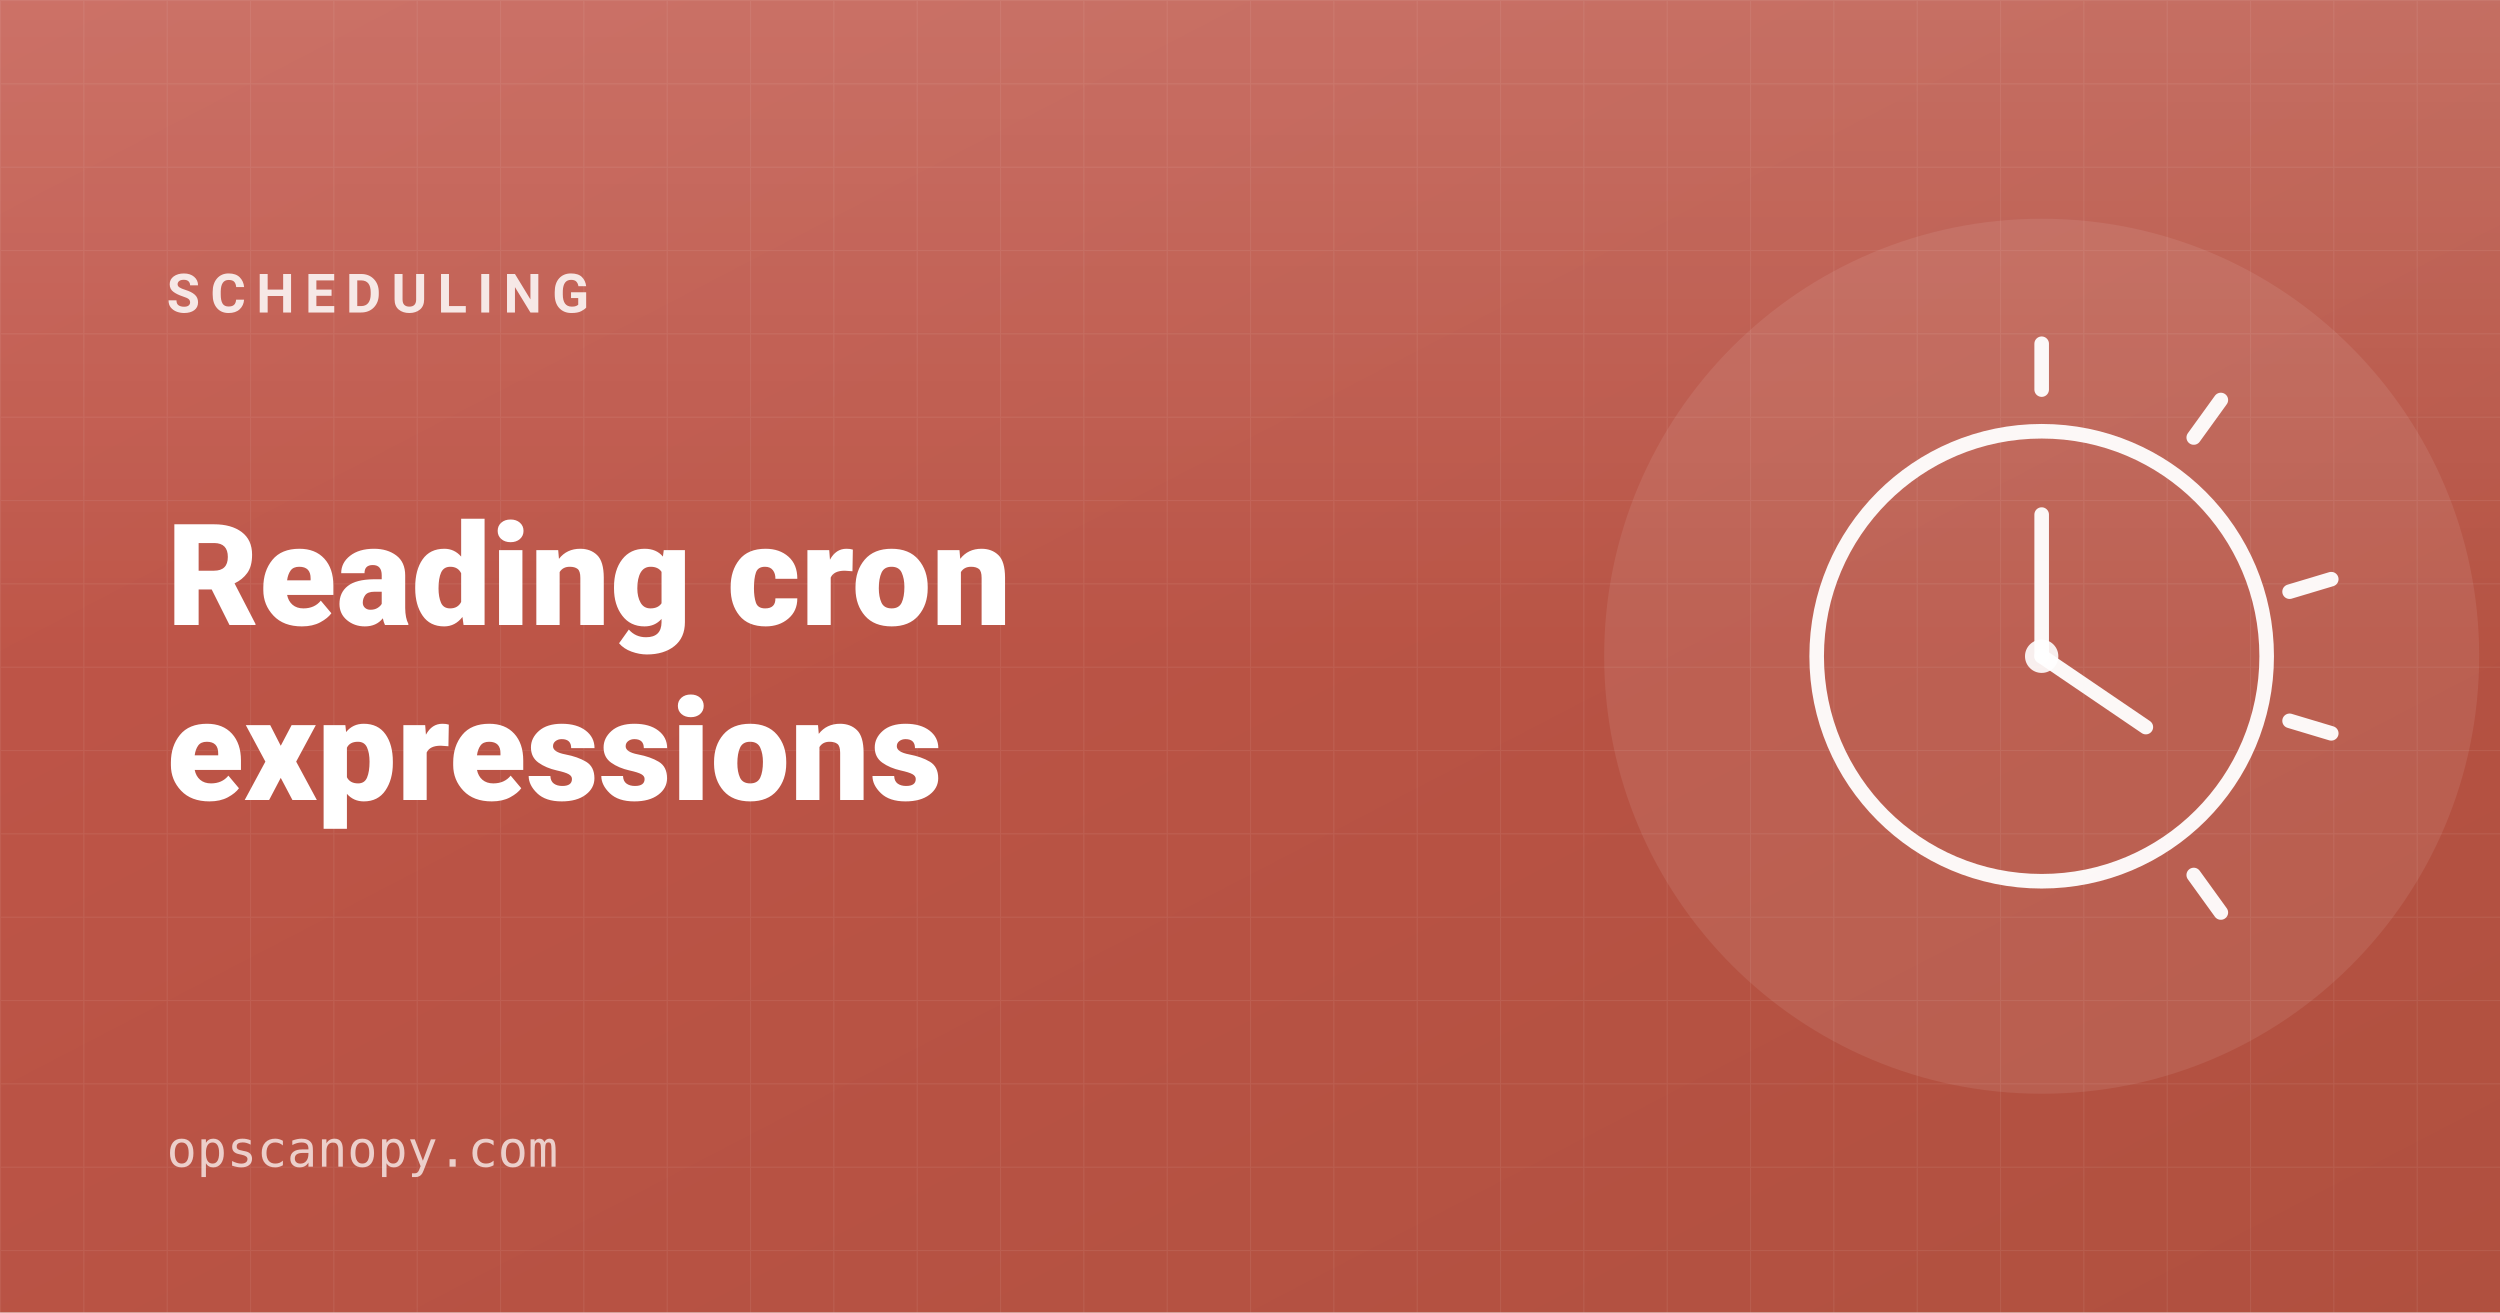
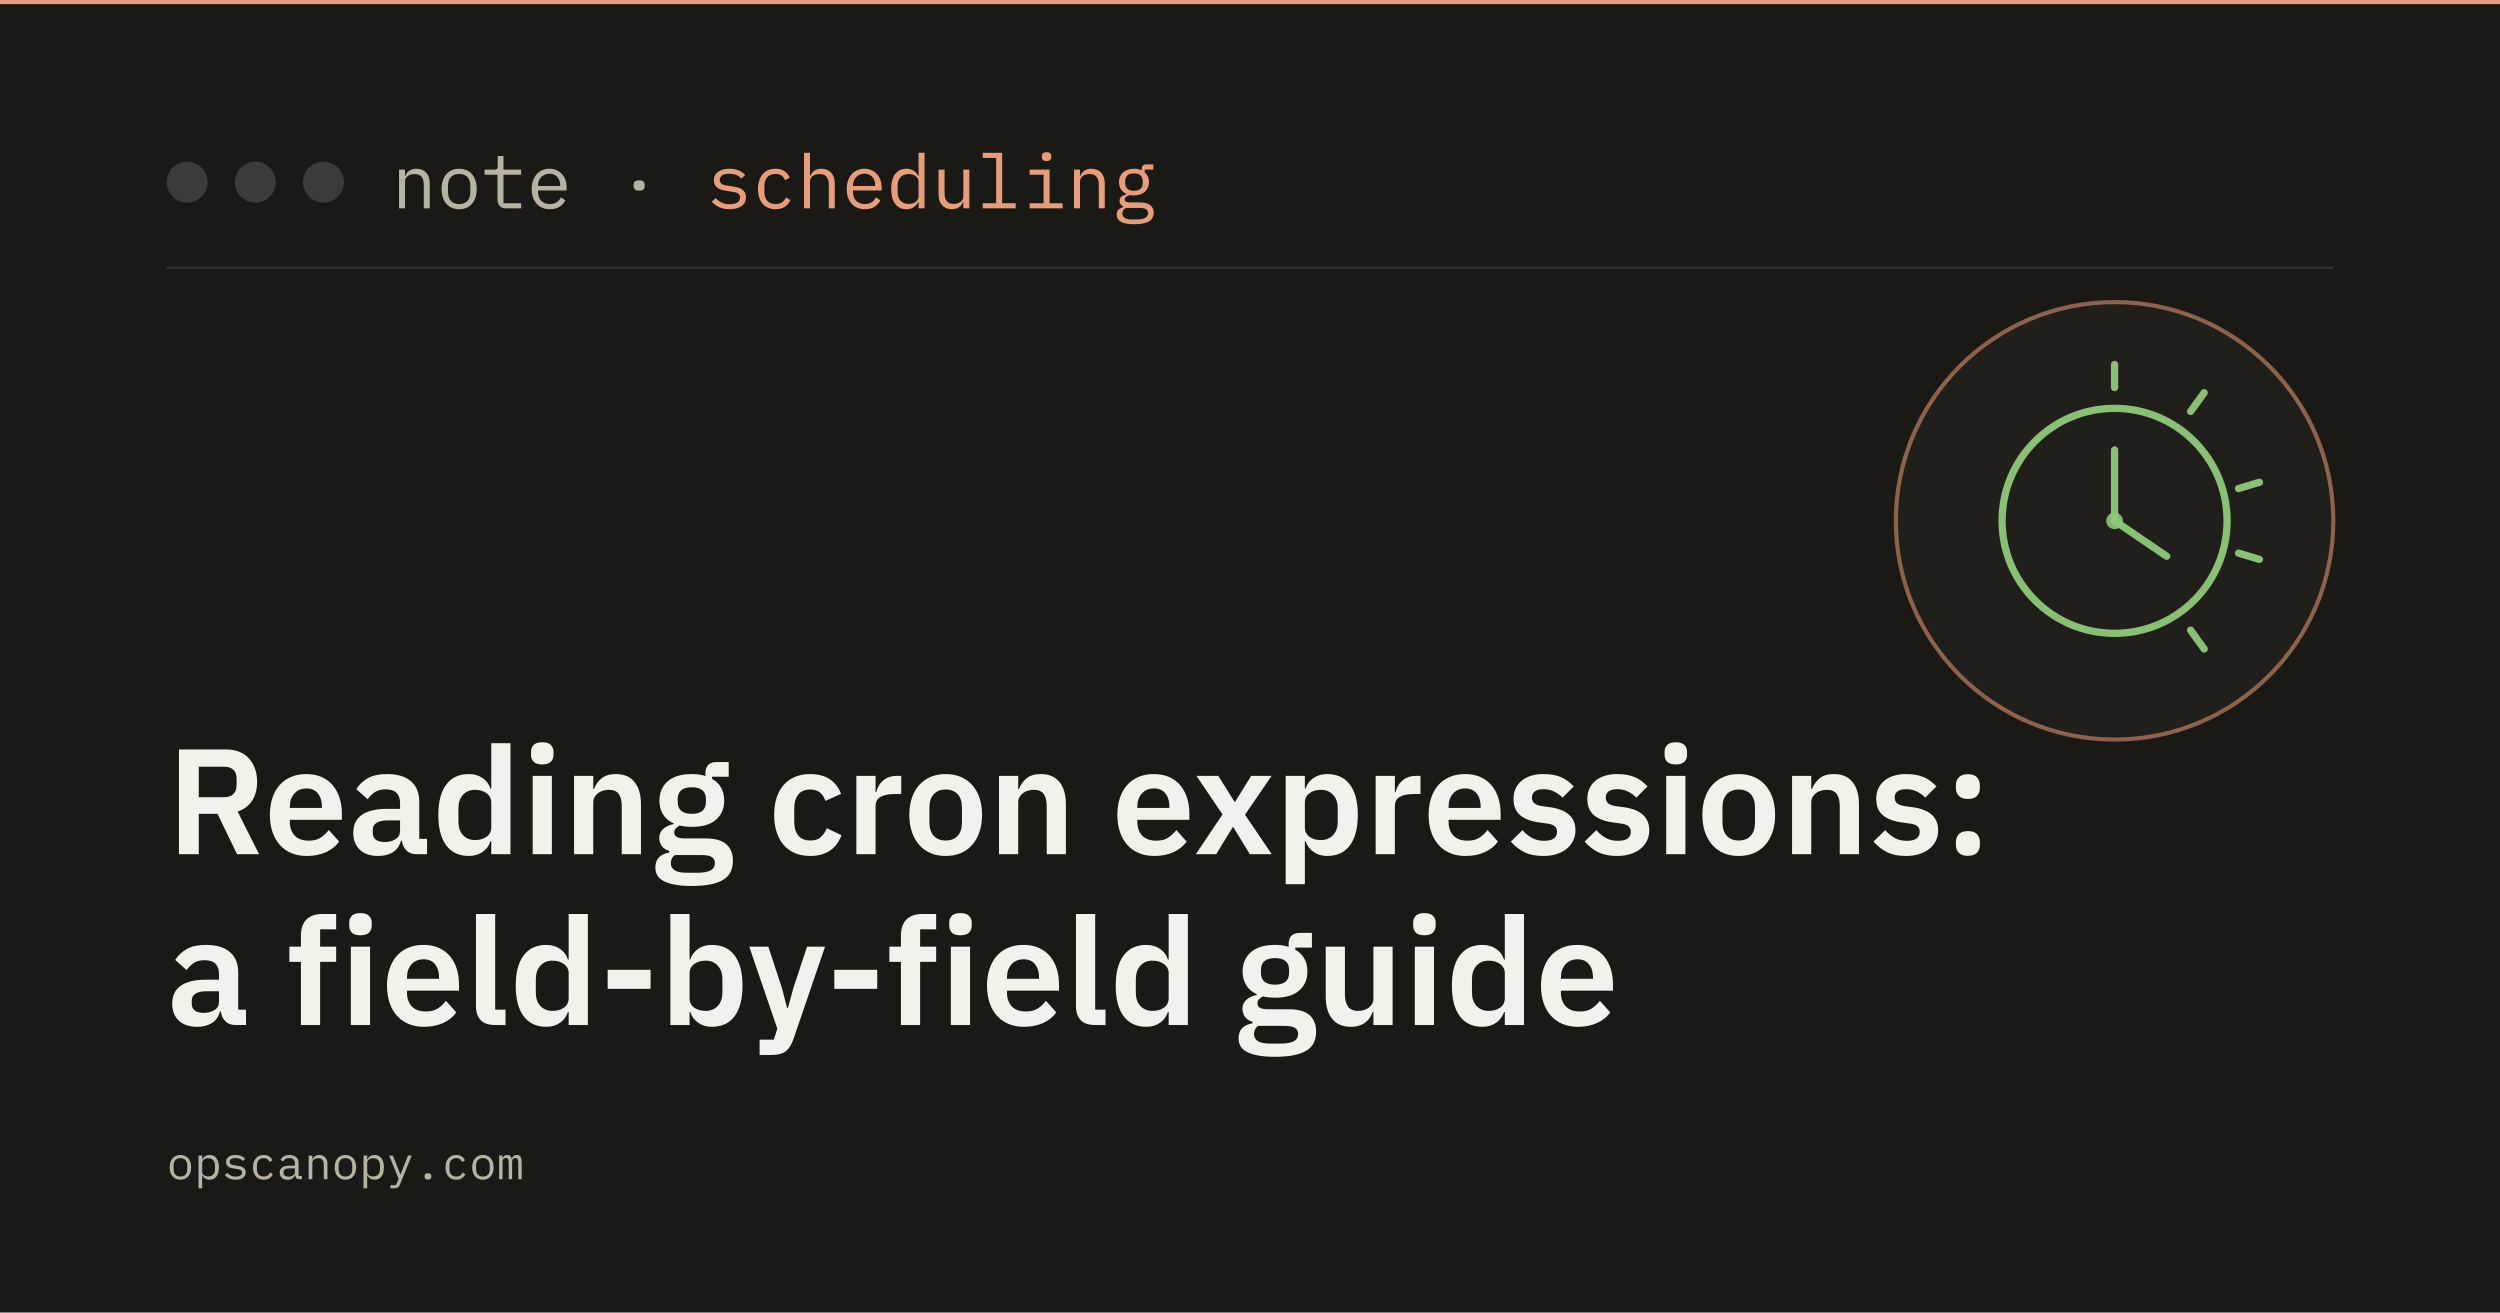
<svg xmlns="http://www.w3.org/2000/svg" viewBox="0 0 1200 630" role="img" aria-label="Reading cron expressions — OpsCanopy scheduling guide">
  <defs>
-     <linearGradient id="bg" x1="0" y1="0" x2="1" y2="1">
-       <stop offset="0" stop-color="#c2564a" />
-       <stop offset="1" stop-color="#b0503f" />
-     </linearGradient>
-     <linearGradient id="sheen" x1="0" y1="0" x2="0" y2="1">
-       <stop offset="0" stop-color="#ffffff" stop-opacity="0.16" />
-       <stop offset="1" stop-color="#ffffff" stop-opacity="0" />
-     </linearGradient>
-     <pattern id="grid" width="40" height="40" patternUnits="userSpaceOnUse">
-       <path d="M40 0 H0 V40" fill="none" stroke="#ffffff" stroke-opacity="0.07" stroke-width="1" />
-     </pattern>
+     <path id="g0" d="M178 0L98 0L98-516L178-516L178-432L182-432Q190-451 202-468.5Q214-486 231.5-499Q249-512 273-520Q297-528 329-528L329-528Q410-528 459-476.5Q508-425 508-331L508-331L508 0L428 0L428-317Q428-388 397-422.5Q366-457 306-457L306-457Q282-457 259-451Q236-445 218-433Q200-421 189-402Q178-383 178-358L178-358L178 0Z" />
+     <path id="g1" d="M300 12L300 12Q246 12 202.5-7Q159-26 128.5-61.5Q98-97 82-146.5Q66-196 66-258L66-258Q66-319 82-369Q98-419 128.5-454.5Q159-490 202.5-509Q246-528 300-528L300-528Q354-528 397.5-509Q441-490 471.5-454.5Q502-419 518-369Q534-319 534-258L534-258Q534-196 518-146.5Q502-97 471.5-61.5Q441-26 397.5-7Q354 12 300 12ZM300-57L300-57Q367-57 408-97Q449-137 449-221L449-221L449-295Q449-379 408-419Q367-459 300-459L300-459Q233-459 192-419Q151-379 151-295L151-295L151-221Q151-137 192-97Q233-57 300-57Z" />
+     <path id="g2" d="M526 0L325 0Q266 0 238.5-33Q211-66 211-118L211-118L211-448L39-448L39-516L167-516Q193-516 203.5-526.5Q214-537 214-563L214-563L214-698L291-698L291-516L526-516L526-448L291-448L291-68L526-68L526 0Z" />
+     <path id="g3" d="M309 12L309 12Q253 12 208.5-7Q164-26 132.5-61.5Q101-97 84-146.5Q67-196 67-257L67-257Q67-319 84.5-369Q102-419 133-454.5Q164-490 207.5-509Q251-528 304-528L304-528Q356-528 398.5-509Q441-490 471-456.5Q501-423 517-377Q533-331 533-276L533-276L533-238L151-238L151-214Q151-180 162-151Q173-122 193.5-101Q214-80 243.5-68.5Q273-57 309-57L309-57Q361-57 399-81Q437-105 457-147L457-147L516-107Q493-55 439.5-21.5Q386 12 309 12ZM304-462L304-462Q271-462 243-450Q215-438 194.5-417Q174-396 162.5-367.5Q151-339 151-305L151-305L151-298L447-298L447-309Q447-343 436.5-371Q426-399 407.5-419.5Q389-440 362.5-451Q336-462 304-462Z" />
+     <path id="g4" d="M300-235L300-235Q259-235 242.5-252Q226-269 226-295L226-295L226-313Q226-339 242.5-356Q259-373 300-373L300-373Q341-373 357.5-356Q374-339 374-313L374-313L374-295Q374-269 357.5-252Q341-235 300-235Z" />
+     <path id="g5" d="M306 12L306 12Q225 12 166.5-15.5Q108-43 67-89L67-89L121-136Q158-97 202-76Q246-55 308-55L308-55Q368-55 406.5-76.5Q445-98 445-144L445-144Q445-164 437.5-177.5Q430-191 417-199Q404-207 388-211.5Q372-216 354-219L354-219L273-231Q246-235 214.5-242Q183-249 157-264.5Q131-280 113.5-306Q96-332 96-374L96-374Q96-413 111.5-441.5Q127-470 155-489.5Q183-509 221-518.5Q259-528 304-528L304-528Q374-528 425.5-506Q477-484 514-445L514-445L462-396Q453-407 439.5-418.5Q426-430 406.5-439.5Q387-449 361-455Q335-461 301-461L301-461Q240-461 207.5-440Q175-419 175-379L175-379Q175-359 182.5-345.5Q190-332 203-324Q216-316 232.5-311.5Q249-307 266-304L266-304L347-292Q375-288 406-281Q437-274 463-258.5Q489-243 506.5-217Q524-191 524-149L524-149Q524-72 464.5-30Q405 12 306 12Z" />
+     <path id="g6" d="M318 12L318 12Q262 12 218.5-7.5Q175-27 145-62Q115-97 99.5-147Q84-197 84-258L84-258Q84-319 100-369Q116-419 146-454.5Q176-490 219-509Q262-528 317-528L317-528Q392-528 439-495Q486-462 508-409L508-409L444-375Q430-415 397.5-437Q365-459 317-459L317-459Q282-459 254.5-447.5Q227-436 208-415Q189-394 179.5-365Q170-336 170-302L170-302L170-214Q170-180 179.5-151Q189-122 208-101Q227-80 255-68.5Q283-57 319-57L319-57Q371-57 405-81Q439-105 459-147L459-147L516-108Q493-56 444.5-22Q396 12 318 12Z" />
+     <path id="g7" d="M98 0L98-740L178-740L178-432L182-432Q190-451 202-468.5Q214-486 231.5-499Q249-512 273-520Q297-528 329-528L329-528Q410-528 459-476.5Q508-425 508-331L508-331L508 0L428 0L428-317Q428-388 397-422.5Q366-457 306-457L306-457Q282-457 259-451Q236-445 218-433Q200-421 189-402Q178-383 178-358L178-358L178 0L98 0Z" />
+     <path id="g8" d="M425 0L425-84L421-84Q371 12 262 12L262 12Q167 12 113.5-59Q60-130 60-258L60-258Q60-386 113.5-457Q167-528 262-528L262-528Q371-528 421-432L421-432L425-432L425-740L505-740L505 0L425 0ZM293-59L293-59Q320-59 344-66Q368-73 386-86.5Q404-100 414.5-119.5Q425-139 425-165L425-165L425-351Q425-377 414.5-396.5Q404-416 386-429.5Q368-443 344-450Q320-457 293-457L293-457Q223-457 184.5-414.5Q146-372 146-302L146-302L146-214Q146-144 184.5-101.5Q223-59 293-59Z" />
+     <path id="g9" d="M422 0L422-84L418-84Q410-65 398-47.5Q386-30 368.5-17Q351-4 327 4Q303 12 271 12L271 12Q190 12 141-39.5Q92-91 92-185L92-185L92-516L172-516L172-199Q172-128 203-93.5Q234-59 294-59L294-59Q318-59 341-65Q364-71 382-83Q400-95 411-113.5Q422-132 422-158L422-158L422-516L502-516L502 0L422 0Z" />
+     <path id="g10" d="M80 0L80-68L260-68L260-672L80-672L80-740L340-740L340-68L520-68L520 0L80 0Z" />
+     <path id="g11" d="M332-630L332-630Q297-630 283-644.5Q269-659 269-681L269-681L269-697Q269-719 283-733.5Q297-748 332-748L332-748Q367-748 381-733.5Q395-719 395-697L395-697L395-681Q395-659 381-644.5Q367-630 332-630ZM106 0L106-68L292-68L292-448L106-448L106-516L372-516L372-68L546-68L546 0L106 0Z" />
+     <path id="g12" d="M561 59L561 59Q561 137 496 174.5Q431 212 301 212L301 212Q176 212 121.5 179Q67 146 67 84L67 84Q67 42 89 19Q111-4 151-15L151-15L151-27Q129-38 117-55Q105-72 105-98L105-98Q105-138 131.5-158Q158-178 198-188L198-188L198-192Q150-213 123.5-254Q97-295 97-350L97-350Q97-389 111-422Q125-455 151.5-478.5Q178-502 215-515Q252-528 297-528L297-528Q355-528 399-507L399-507L399-516Q399-546 413-566Q427-586 461-586L461-586L556-586L556-516L440-516L440-481Q468-457 483-424Q498-391 498-350L498-350Q498-311 483.5-278Q469-245 443-221.5Q417-198 379.5-185Q342-172 297-172L297-172Q284-172 272-173Q260-174 248-176L248-176Q236-174 223-169.5Q210-165 199-157.5Q188-150 181-140Q174-130 174-117L174-117Q174-94 197-86.5Q220-79 257-79L257-79L371-79Q471-79 516-41.5Q561-4 561 59ZM486 63L486 63Q486 32 461 13.5Q436-5 374-5L374-5L195-5Q143 16 143 65L143 65Q143 99 170 123.5Q197 148 260 148L260 148L338 148Q408 148 447 126.5Q486 105 486 63ZM297-234L297-234Q357-234 385.5-262Q414-290 414-336L414-336L414-365Q414-411 385.5-438.5Q357-466 297-466L297-466Q237-466 209-438.5Q181-411 181-365L181-365L181-336Q181-290 209-262Q237-234 297-234Z" />
+     <path id="g13" d="M214-269L214 0L82 0L82-698L397-698Q445-698 483-683Q521-668 547.5-639.5Q574-611 588.5-571Q603-531 603-482L603-482Q603-410 570.5-358Q538-306 473-284L473-284L616 0L469 0L339-269L214-269ZM214-380L384-380Q422-380 444-400.5Q466-421 466-459L466-459L466-505Q466-543 444-563Q422-583 384-583L384-583L214-583L214-380Z" />
+     <path id="g14" d="M285 12L285 12Q227 12 181.5-7.5Q136-27 104.5-62.5Q73-98 56-148.5Q39-199 39-262L39-262Q39-324 55.5-374Q72-424 103-459.5Q134-495 179-514.5Q224-534 281-534L281-534Q342-534 387-513Q432-492 461-456Q490-420 504.5-372.5Q519-325 519-271L519-271L519-229L172-229L172-216Q172-159 204-124.5Q236-90 299-90L299-90Q347-90 377.5-110Q408-130 432-161L432-161L501-84Q469-39 413.5-13.5Q358 12 285 12ZM283-438L283-438Q232-438 202-404Q172-370 172-316L172-316L172-308L386-308L386-317Q386-371 359.5-404.5Q333-438 283-438Z" />
+     <path id="g15" d="M529 0L458 0Q416 0 391.5-24.5Q367-49 361-90L361-90L355-90Q342-39 302-13.5Q262 12 203 12L203 12Q123 12 80-30Q37-72 37-142L37-142Q37-223 95-262.5Q153-302 260-302L260-302L349-302L349-340Q349-384 326-408Q303-432 252-432L252-432Q207-432 179.5-412.5Q152-393 133-366L133-366L57-434Q86-479 134-506.5Q182-534 261-534L261-534Q367-534 422-486Q477-438 477-348L477-348L477-102L529-102L529 0ZM246-81L246-81Q289-81 319-100Q349-119 349-156L349-156L349-225L267-225Q167-225 167-161L167-161L167-144Q167-112 187.5-96.5Q208-81 246-81Z" />
+     <path id="g16" d="M398 0L398-87L393-87Q379-42 340-15Q301 12 249 12L249 12Q150 12 97.5-59Q45-130 45-262L45-262Q45-393 97.5-463.5Q150-534 249-534L249-534Q301-534 340-507.5Q379-481 393-436L393-436L398-436L398-740L526-740L526 0L398 0ZM290-94L290-94Q336-94 367-116Q398-138 398-179L398-179L398-345Q398-383 367-406Q336-429 290-429L290-429Q240-429 209.5-395.5Q179-362 179-306L179-306L179-216Q179-160 209.5-127Q240-94 290-94Z" />
+     <path id="g17" d="M138-598L138-598Q98-598 80.5-616Q63-634 63-662L63-662L63-682Q63-710 80.5-728Q98-746 138-746L138-746Q177-746 195-728Q213-710 213-682L213-682L213-662Q213-634 195-616Q177-598 138-598ZM74 0L74-522L202-522L202 0L74 0Z" />
+     <path id="g18" d="M202 0L74 0L74-522L202-522L202-435L207-435Q223-477 257.5-505.5Q292-534 353-534L353-534Q434-534 477-481Q520-428 520-330L520-330L520 0L392 0L392-317Q392-373 372-401Q352-429 306-429L306-429Q286-429 267.5-423.5Q249-418 234.5-407.5Q220-397 211-381.5Q202-366 202-345L202-345L202 0Z" />
+     <path id="g19" d="M545 44L545 44Q545 85 530.5 116.5Q516 148 483 169Q450 190 398 201Q346 212 271 212L271 212Q205 212 159 203.5Q113 195 83.5 179.5Q54 164 41 141Q28 118 28 89L28 89Q28 45 52.5 20.5Q77-4 121-11L121-11L121-22Q89-30 71.5-53.5Q54-77 54-109L54-109Q54-129 62-144.5Q70-160 83.5-171Q97-182 114-189.5Q131-197 150-201L150-201L150-205Q102-227 78.5-266Q55-305 55-357L55-357Q55-437 110-485.5Q165-534 271-534L271-534Q295-534 318.5-531Q342-528 362-521L362-521L362-538Q362-614 436-614L436-614L517-614L517-516L406-516L406-502Q447-479 467-442Q487-405 487-357L487-357Q487-278 432.5-230Q378-182 271-182L271-182Q225-182 191-191L191-191Q176-184 165-172.5Q154-161 154-144L154-144Q154-105 222-105L222-105L362-105Q458-105 501.5-65.5Q545-26 545 44ZM425 59L425 59Q425 34 405 20Q385 6 336 6L336 6L158 6Q131 26 131 60L131 60Q131 90 156 107Q181 124 241 124L241 124L305 124Q368 124 396.5 108Q425 92 425 59ZM271-269L271-269Q365-269 365-349L365-349L365-366Q365-446 271-446L271-446Q177-446 177-366L177-366L177-349Q177-269 271-269Z" />
+     <path id="g20" d="M280 12L280 12Q222 12 177-7Q132-26 101.5-62Q71-98 55-148.5Q39-199 39-262L39-262Q39-325 55-375Q71-425 101.5-460.5Q132-496 177-515Q222-534 280-534L280-534Q359-534 410.5-499Q462-464 485-402L485-402L380-355Q371-388 346.5-409.5Q322-431 280-431L280-431Q226-431 199.5-397Q173-363 173-308L173-308L173-213Q173-158 199.5-124.5Q226-91 280-91L280-91Q326-91 351-114.5Q376-138 390-173L390-173L488-126Q462-57 409-22.5Q356 12 280 12Z" />
+     <path id="g21" d="M202 0L74 0L74-522L202-522L202-414L207-414Q212-435 222.5-454.5Q233-474 250-489Q267-504 290.5-513Q314-522 345-522L345-522L373-522L373-401L333-401Q268-401 235-382Q202-363 202-320L202-320L202 0Z" />
+     <path id="g22" d="M281 12L281 12Q225 12 180.5-7Q136-26 104.5-62Q73-98 56-148.5Q39-199 39-262L39-262Q39-325 56-375Q73-425 104.5-460.5Q136-496 180.5-515Q225-534 281-534L281-534Q337-534 382-515Q427-496 458.5-460.5Q490-425 507-375Q524-325 524-262L524-262Q524-199 507-148.5Q490-98 458.5-62Q427-26 382-7Q337 12 281 12ZM281-91L281-91Q332-91 361-122Q390-153 390-213L390-213L390-310Q390-369 361-400Q332-431 281-431L281-431Q231-431 202-400Q173-369 173-310L173-310L173-213Q173-153 202-122Q231-91 281-91Z" />
+     <path id="g23" d="M155 0L19 0L197-265L23-522L169-522L277-349L281-349L388-522L524-522L347-263L525 0L379 0L269-180L265-180L155 0Z" />
+     <path id="g24" d="M74 200L74-522L202-522L202-436L206-436Q220-481 259-507.5Q298-534 350-534L350-534Q450-534 502.5-463.5Q555-393 555-262L555-262Q555-130 502.5-59Q450 12 350 12L350 12Q298 12 259.5-15Q221-42 206-87L206-87L202-87L202 200L74 200ZM309-94L309-94Q359-94 390-127Q421-160 421-216L421-216L421-306Q421-362 390-395.5Q359-429 309-429L309-429Q263-429 232.5-406Q202-383 202-345L202-345L202-179Q202-138 232.5-116Q263-94 309-94Z" />
+     <path id="g25" d="M245 12L245 12Q170 12 119-13.5Q68-39 29-84L29-84L107-160Q136-127 170.5-108Q205-89 250-89L250-89Q296-89 316.5-105Q337-121 337-149L337-149Q337-172 322.5-185.5Q308-199 273-204L273-204L221-211Q136-222 91.5-259.5Q47-297 47-369L47-369Q47-407 61-437.5Q75-468 101-489.5Q127-511 163.5-522.5Q200-534 245-534L245-534Q283-534 312.5-528.5Q342-523 366-512.5Q390-502 410-486.5Q430-471 449-452L449-452L374-377Q351-401 319-417Q287-433 249-433L249-433Q207-433 188.5-418Q170-403 170-379L170-379Q170-353 185.5-339.5Q201-326 238-320L238-320L291-313Q460-289 460-159L460-159Q460-121 444.5-89.5Q429-58 401-35.5Q373-13 333.5-0.5Q294 12 245 12Z" />
+     <path id="g26" d="M159 11L159 11Q118 11 98.5-9.5Q79-30 79-62L79-62L79-80Q79-112 98.5-133Q118-154 159-154L159-154Q201-154 220-133Q239-112 239-80L239-80L239-62Q239-30 220-9.5Q201 11 159 11ZM159-368L159-368Q118-368 98.5-388.5Q79-409 79-441L79-441L79-459Q79-491 98.5-512Q118-533 159-533L159-533Q201-533 220-512Q239-491 239-459L239-459L239-441Q239-409 220-388.5Q201-368 159-368Z" />
+     <path id="g27" d="M100 0L100-421L23-421L23-522L100-522L100-597Q100-666 136.5-703Q173-740 244-740L244-740L335-740L335-638L228-638L228-522L335-522L335-421L228-421L228 0L100 0Z" />
+     <path id="g28" d="M271 0L202 0Q136 0 105-33Q74-66 74-126L74-126L74-740L202-740L202-102L271-102L271 0Z" />
+     <path id="g29" d="M344-241L58-241L58-368L344-368L344-241Z" />
+     <path id="g30" d="M74 0L74-740L202-740L202-436L206-436Q220-481 259-507.5Q298-534 350-534L350-534Q450-534 502.5-463.5Q555-393 555-262L555-262Q555-130 502.5-59Q450 12 350 12L350 12Q298 12 259.5-15Q221-42 206-87L206-87L202-87L202 0L74 0ZM309-94L309-94Q359-94 390-127Q421-160 421-216L421-216L421-306Q421-362 390-395.5Q359-429 309-429L309-429Q263-429 232.5-406Q202-383 202-345L202-345L202-179Q202-138 232.5-116Q263-94 309-94Z" />
+     <path id="g31" d="M303-246L394-522L514-522L304 93Q294 121 281.5 141.5Q269 162 252 175Q235 188 211 194Q187 200 155 200L155 200L78 200L78 98L172 98L196 25L9-522L136-522L227-246L261-114L267-114L303-246Z" />
+     <path id="g32" d="M386 0L386-87L381-87Q374-67 362.5-49.5Q351-32 333.5-18Q316-4 291.5 4Q267 12 235 12L235 12Q154 12 111-41Q68-94 68-192L68-192L68-522L196-522L196-205Q196-151 217-122.5Q238-94 284-94L284-94Q303-94 321.5-99Q340-104 354-114.5Q368-125 377-140.5Q386-156 386-177L386-177L386-522L514-522L514 0L386 0Z" />
+     <path id="g33" d="M95 200L95-516L175-516L175-432L179-432Q229-528 338-528L338-528Q433-528 486.5-457Q540-386 540-258L540-258Q540-130 486.5-59Q433 12 338 12L338 12Q229 12 179-84L179-84L175-84L175 200L95 200ZM307-59L307-59Q377-59 415.5-101.5Q454-144 454-214L454-214L454-302Q454-372 415.5-414.5Q377-457 307-457L307-457Q280-457 256-450Q232-443 214-429.5Q196-416 185.5-396.5Q175-377 175-351L175-351L175-165Q175-139 185.5-119.5Q196-100 214-86.5Q232-73 256-66Q280-59 307-59Z" />
+     <path id="g34" d="M550 0L495 0Q448 0 428-24Q408-48 403-84L403-84L398-84Q381-39 343.5-13.5Q306 12 243 12L243 12Q162 12 114-30Q66-72 66-145L66-145Q66-217 118.5-256Q171-295 288-295L288-295L398-295L398-346Q398-403 366-431.5Q334-460 275-460L275-460Q223-460 190-439.5Q157-419 137-384L137-384L83-424Q93-444 110-463Q127-482 152-496.5Q177-511 209-519.5Q241-528 280-528L280-528Q371-528 424.5-482Q478-436 478-354L478-354L478-70L550-70L550 0ZM257-55L257-55Q288-55 313.5-62.5Q339-70 358-82.5Q377-95 387.5-112.5Q398-130 398-150L398-150L398-235L288-235Q216-235 183-215Q150-195 150-157L150-157L150-136Q150-96 178.5-75.5Q207-55 257-55Z" />
+     <path id="g35" d="M380-300L467-516L547-516L291 113Q282 135 271 151.5Q260 168 245 178.5Q230 189 209 194.5Q188 200 159 200L159 200L83 200L83 132L203 132L261-10L53-516L135-516L222-300L299-104L303-104L380-300Z" />
+     <path id="g36" d="M300 9L300 9Q259 9 242.5-8Q226-25 226-51L226-51L226-69Q226-95 242.5-112Q259-129 300-129L300-129Q341-129 357.5-112Q374-95 374-69L374-69L374-51Q374-25 357.5-8Q341 9 300 9Z" />
+     <path id="g37" d="M128 0L54 0L54-516L128-516L128-456L132-456Q144-486 166-507Q188-528 231-528L231-528Q276-528 298-505.5Q320-483 325-447L325-447L328-447Q342-482 368-505Q394-528 440-528L440-528Q503-528 524.5-484Q546-440 546-358L546-358L546 0L472 0L472-345Q472-411 458.5-436.5Q445-462 409-462L409-462Q377-462 357-441.5Q337-421 337-379L337-379L337 0L263 0L263-345Q263-411 249.5-436.5Q236-462 201-462L201-462Q169-462 148.5-441.5Q128-421 128-379L128-379L128 0Z" />
  </defs>
-   <rect width="1200" height="630" fill="url(#bg)" />
-   <rect width="1200" height="630" fill="url(#grid)" />
-   <rect width="1200" height="320" fill="url(#sheen)" />
-   <circle cx="980" cy="315" r="210" fill="#ffffff" fill-opacity="0.08" />
-   <text x="80" y="150" font-family="ui-sans-serif, system-ui, Segoe UI, Roboto, sans-serif" font-size="26" font-weight="700" letter-spacing="5" fill="#ffffff" fill-opacity="0.85">SCHEDULING</text>
-   <text font-family="ui-sans-serif, system-ui, Segoe UI, Roboto, sans-serif" font-size="68" font-weight="800" fill="#ffffff">
-     <tspan x="80" y="300">Reading cron</tspan>
-     <tspan x="80" y="384">expressions</tspan>
-   </text>
-   <text x="80" y="560" font-family="ui-monospace, SFMono-Regular, Menlo, Consolas, monospace" font-size="24" fill="#ffffff" fill-opacity="0.72">opscanopy.com</text>
-   <g transform="translate(980,315)" stroke="#ffffff" stroke-opacity="0.95" stroke-width="7" fill="none" stroke-linecap="round" stroke-linejoin="round">
+   <rect width="1200" height="630" fill="#1b1915" />
+   <rect width="1200" height="2" fill="#e79d7b" />
+   <g data-role="caption">
+     <circle cx="89.82" cy="87.44" r="9.82" fill="#ffffff" fill-opacity="0.15" />
+     <circle cx="122.55" cy="87.44" r="9.82" fill="#ffffff" fill-opacity="0.15" />
+     <circle cx="155.27" cy="87.44" r="9.82" fill="#ffffff" fill-opacity="0.15" />
+     <g transform="translate(188 100) scale(0.036)" fill="#b8b2a4">
+       <use href="#g0" />
+       <use href="#g1" x="600" />
+       <use href="#g2" x="1200" />
+       <use href="#g3" x="1800" />
+     </g>
+     <g transform="translate(274.4 100) scale(0.036)" fill="#b8b2a4">
+       <use href="#g4" x="600" />
+     </g>
+     <g transform="translate(339.2 100) scale(0.036)" fill="#e79d7b">
+       <use href="#g5" />
+       <use href="#g6" x="600" />
+       <use href="#g7" x="1200" />
+       <use href="#g3" x="1800" />
+       <use href="#g8" x="2400" />
+       <use href="#g9" x="3000" />
+       <use href="#g10" x="3600" />
+       <use href="#g11" x="4200" />
+       <use href="#g0" x="4800" />
+       <use href="#g12" x="5400" />
+     </g>
+     <rect x="80" y="128" width="1040" height="1" fill="#ffffff" fill-opacity="0.12" />
+   </g>
+   <circle cx="1015" cy="250" r="105" fill="#ffffff" fill-opacity="0.03" stroke="#e79d7b" stroke-opacity="0.55" stroke-width="2" />
+   <g transform="translate(1015,250) scale(0.5)" stroke="#8fc97a" stroke-opacity="0.95" stroke-width="7" fill="none" stroke-linecap="round" stroke-linejoin="round">
    <circle cx="0" cy="0" r="108" />
    <line x1="0" y1="0" x2="0" y2="-68" />
    <line x1="0" y1="0" x2="50" y2="34" />
-     <circle cx="0" cy="0" r="8" fill="#ffffff" fill-opacity="0.9" stroke="none" />
+     <circle cx="0" cy="0" r="8" fill="#8fc97a" fill-opacity="0.9" stroke="none" />
    <line x1="0" y1="-128" x2="0" y2="-150" />
    <line x1="73" y1="-105" x2="86" y2="-123" />
    <line x1="119" y1="-31" x2="139" y2="-37" />
    <line x1="119" y1="31" x2="139" y2="37" />
    <line x1="73" y1="105" x2="86" y2="123" />
  </g>
+   <g data-role="title">
+     <g transform="translate(80 410) scale(0.072)" fill="#f4f1ea">
+       <use href="#g13" />
+       <use href="#g14" x="649" />
+       <use href="#g15" x="1207" />
+       <use href="#g16" x="1766" />
+       <use href="#g17" x="2366" />
+       <use href="#g18" x="2642" />
+       <use href="#g19" x="3230" />
+       <use href="#g20" x="4011" />
+       <use href="#g21" x="4524" />
+       <use href="#g22" x="4912" />
+       <use href="#g18" x="5475" />
+       <use href="#g14" x="6299" />
+       <use href="#g23" x="6842" />
+       <use href="#g24" x="7386" />
+       <use href="#g21" x="7986" />
+       <use href="#g14" x="8374" />
+       <use href="#g25" x="8932" />
+       <use href="#g25" x="9424" />
+       <use href="#g17" x="9923" />
+       <use href="#g22" x="10199" />
+       <use href="#g18" x="10762" />
+       <use href="#g25" x="11350" />
+       <use href="#g26" x="11849" />
+     </g>
+     <g transform="translate(80 492) scale(0.072)" fill="#f4f1ea">
+       <use href="#g15" />
+       <use href="#g27" x="795" />
+       <use href="#g17" x="1154" />
+       <use href="#g14" x="1430" />
+       <use href="#g28" x="1988" />
+       <use href="#g16" x="2282" />
+       <use href="#g29" x="2882" />
+       <use href="#g30" x="3284" />
+       <use href="#g31" x="3875" />
+       <use href="#g29" x="4393" />
+       <use href="#g27" x="4795" />
+       <use href="#g17" x="5154" />
+       <use href="#g14" x="5430" />
+       <use href="#g28" x="5988" />
+       <use href="#g16" x="6282" />
+       <use href="#g19" x="7118" />
+       <use href="#g32" x="7659" />
+       <use href="#g17" x="8247" />
+       <use href="#g16" x="8523" />
+       <use href="#g14" x="9123" />
+     </g>
+   </g>
+   <g transform="translate(80 566) scale(0.022)" fill="#b8b2a4">
+     <use href="#g1" />
+     <use href="#g33" x="600" />
+     <use href="#g5" x="1200" />
+     <use href="#g6" x="1800" />
+     <use href="#g34" x="2400" />
+     <use href="#g0" x="3000" />
+     <use href="#g1" x="3600" />
+     <use href="#g33" x="4200" />
+     <use href="#g35" x="4800" />
+     <use href="#g36" x="5400" />
+     <use href="#g6" x="6000" />
+     <use href="#g1" x="6600" />
+     <use href="#g37" x="7200" />
+   </g>
</svg>
